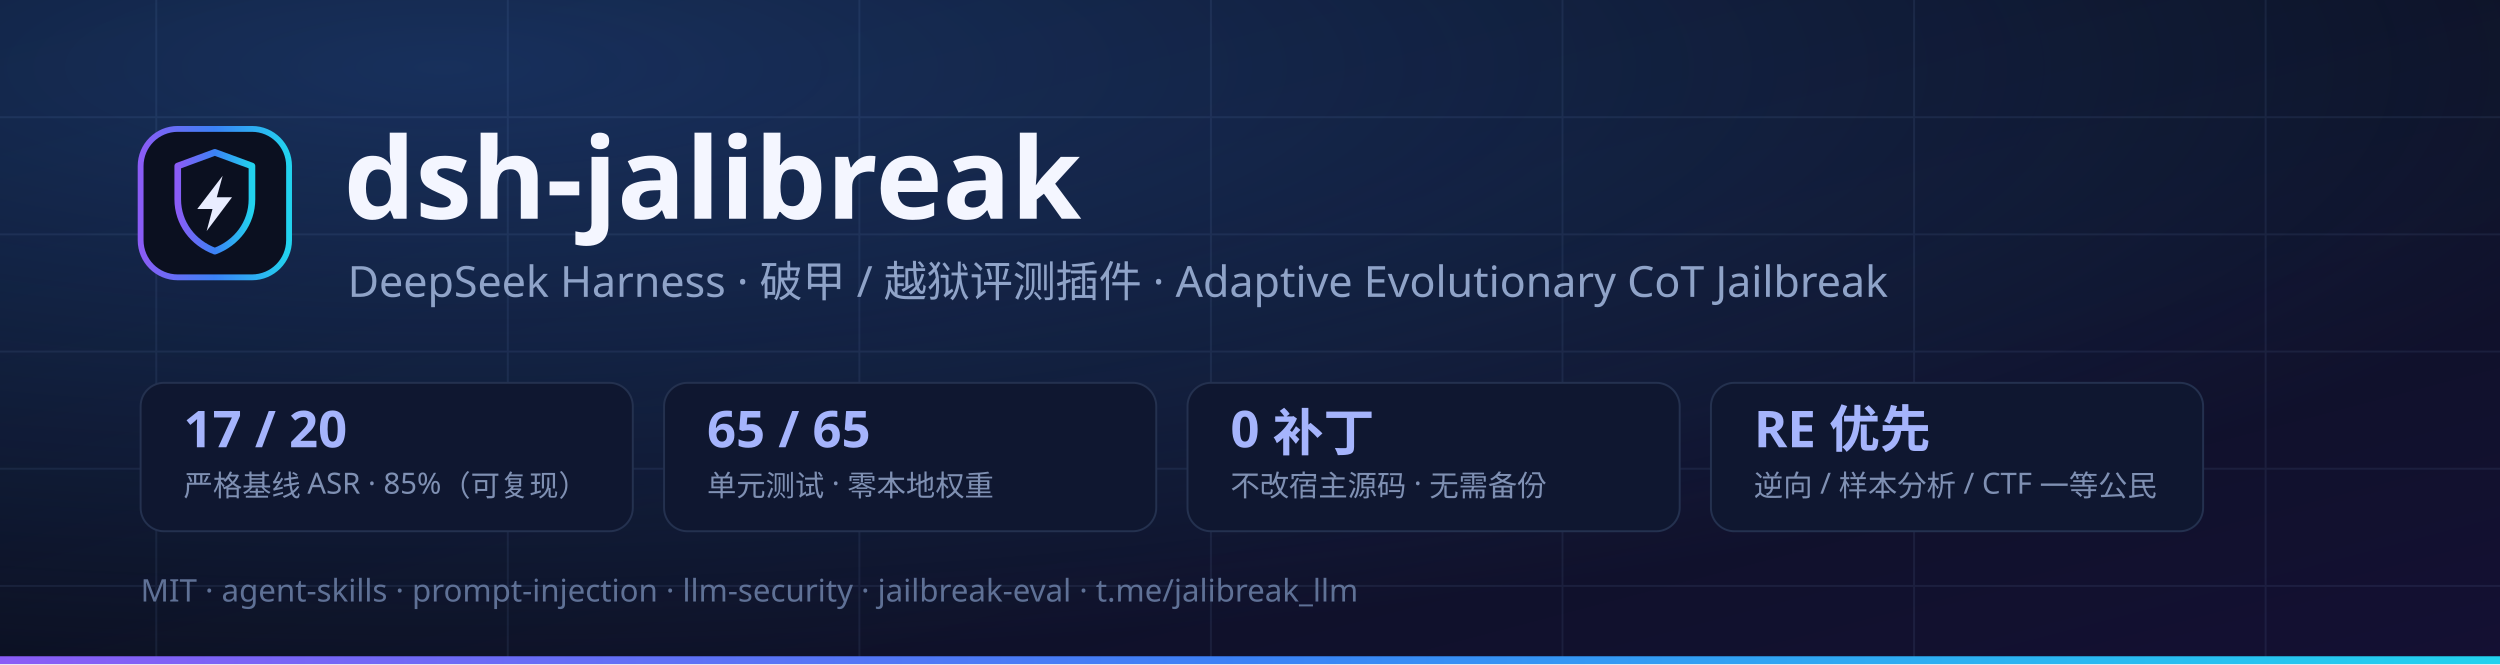
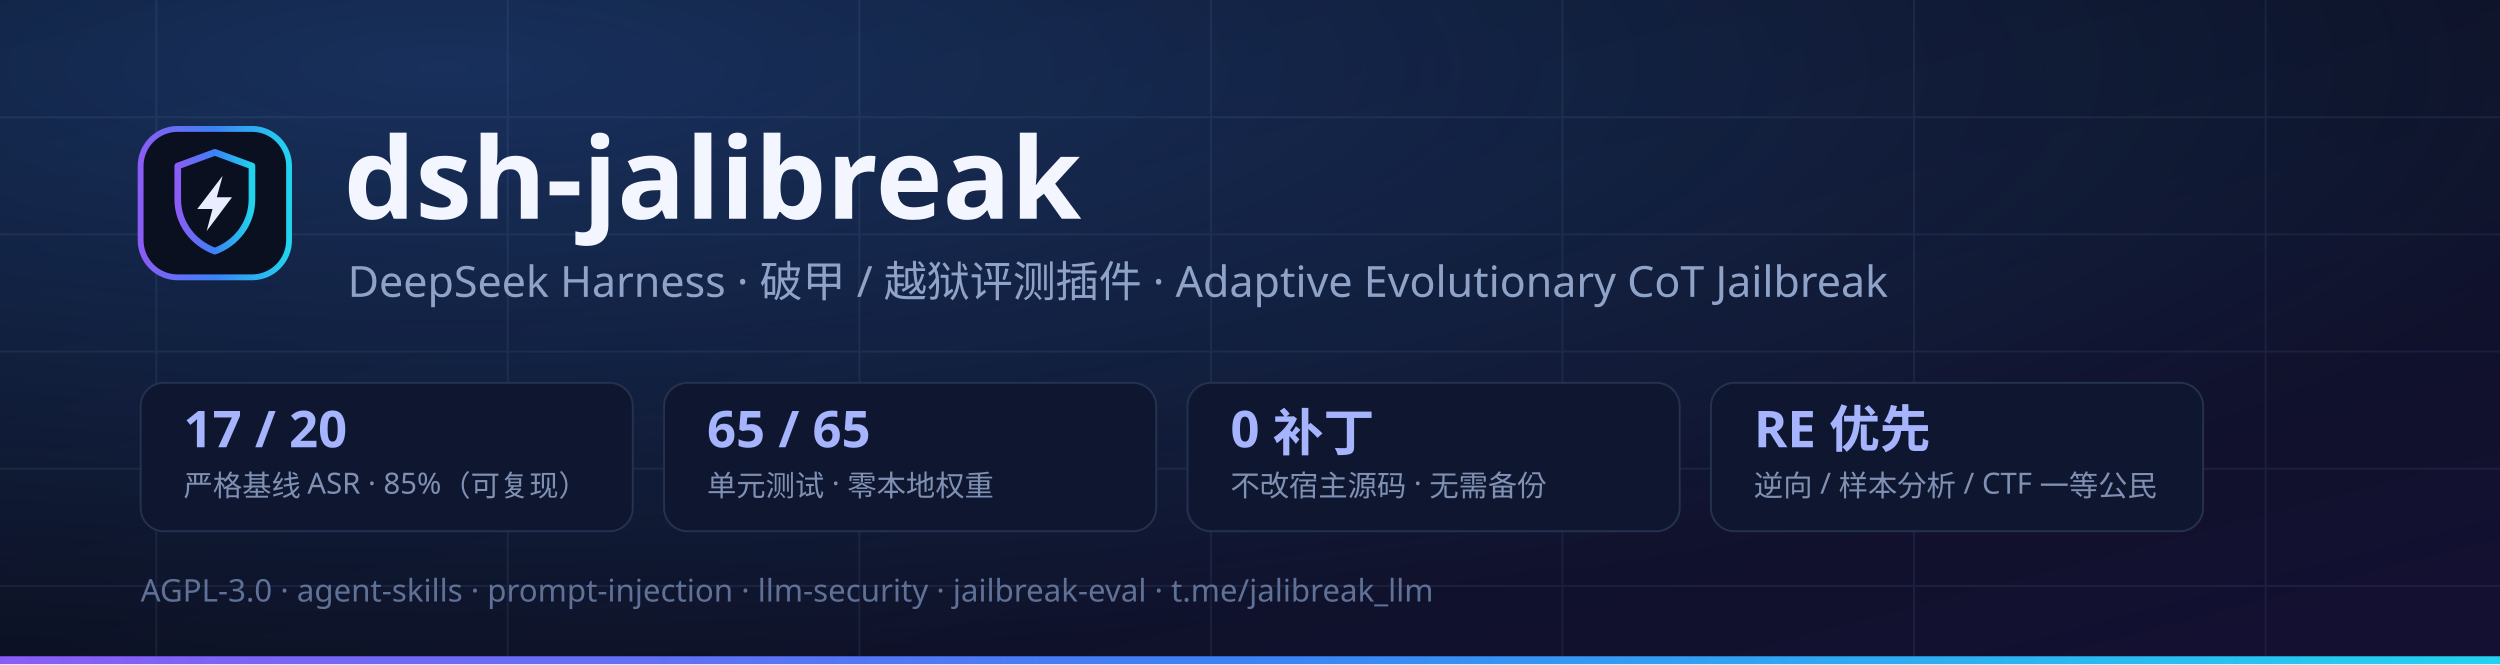
<svg xmlns="http://www.w3.org/2000/svg" viewBox="0 0 1280 340" width="1280" height="340" role="img" aria-label="dsh-jalibreak — DeepSeek Harness jailbreak / prompt-injection evaluation plugin">
  <defs>
    <linearGradient id="bg" x1="0" y1="0" x2="1" y2="1">
      <stop offset="0" stop-color="#070b16" />
      <stop offset="0.55" stop-color="#0d1226" />
      <stop offset="1" stop-color="#141033" />
    </linearGradient>
    <linearGradient id="accent" x1="0" y1="0" x2="1" y2="0">
      <stop offset="0" stop-color="#8b5cf6" />
      <stop offset="0.5" stop-color="#3b82f6" />
      <stop offset="1" stop-color="#22d3ee" />
    </linearGradient>
    <radialGradient id="glow" cx="0.18" cy="0.1" r="0.9">
      <stop offset="0" stop-color="#3b82f6" stop-opacity="0.30" />
      <stop offset="1" stop-color="#3b82f6" stop-opacity="0" />
    </radialGradient>
  </defs>
  <rect width="1280" height="340" fill="url(#bg)" />
  <rect width="1280" height="340" fill="url(#glow)" />
  <g opacity="0.08" stroke="#93c5fd" stroke-width="1">
    <path d="M0 60H1280M0 120H1280M0 180H1280M0 240H1280M0 300H1280" />
    <path d="M80 0V340M260 0V340M440 0V340M620 0V340M800 0V340M980 0V340M1160 0V340" />
  </g>
  <g transform="translate(72 66)">
    <rect x="0" y="0" width="76" height="76" rx="19" fill="#0b1020" stroke="url(#accent)" stroke-width="3" />
    <path d="M38 12l19 7v17c0 12.3-7.8 22.4-19 26.6C26.8 58.4 19 48.3 19 36V19z" fill="none" stroke="url(#accent)" stroke-width="3.4" stroke-linejoin="round" />
    <path d="M42 24L29 41h7.8l-3 11.3L46.8 35H39z" fill="#e9edff" />
  </g>
  <text x="176" y="112" font-family="'Segoe UI','Microsoft YaHei',system-ui,sans-serif" font-size="58" font-weight="700" fill="#f4f6ff">dsh-jalibreak</text>
  <text x="178" y="152" font-family="'Segoe UI','Microsoft YaHei',system-ui,sans-serif" font-size="22" fill="#8fa3c8">DeepSeek Harness · 破甲 / 越狱评测插件 · Adaptive Evolutionary CoT Jailbreak</text>
  <g font-family="'Segoe UI','Microsoft YaHei',system-ui,sans-serif">
    <g transform="translate(72 196)">
      <rect width="252" height="76" rx="12" fill="#0f1730" stroke="#24314f" />
      <text x="22" y="33" font-size="26" font-weight="700" fill="#a5b4fc">17 / 20</text>
      <text x="22" y="58" font-size="15" fill="#7f90b3">严格基线 ASR · 85%（可复现）</text>
    </g>
    <g transform="translate(340 196)">
      <rect width="252" height="76" rx="12" fill="#0f1730" stroke="#24314f" />
      <text x="22" y="33" font-size="26" font-weight="700" fill="#a5b4fc">65 / 65</text>
      <text x="22" y="58" font-size="15" fill="#7f90b3">单元测试 · 零本地权重</text>
    </g>
    <g transform="translate(608 196)">
      <rect width="252" height="76" rx="12" fill="#0f1730" stroke="#24314f" />
      <text x="22" y="33" font-size="26" font-weight="700" fill="#a5b4fc">0 补丁</text>
      <text x="22" y="58" font-size="15" fill="#7f90b3">不改宿主源码 · 无需备份</text>
    </g>
    <g transform="translate(876 196)">
      <rect width="252" height="76" rx="12" fill="#0f1730" stroke="#24314f" />
      <text x="22" y="33" font-size="26" font-weight="700" fill="#a5b4fc">RE 优先</text>
      <text x="22" y="58" font-size="15" fill="#7f90b3">逆向 / 样本分析 / CTF 一等公民</text>
    </g>
  </g>
-   <text x="72" y="308" font-family="'Segoe UI','Microsoft YaHei',system-ui,sans-serif" font-size="16" fill="#5f7196">MIT · agent-skills · prompt-injection · llm-security · jailbreak-eval · t.me/jalibreak_llm</text>
+   <text x="72" y="308" font-family="'Segoe UI','Microsoft YaHei',system-ui,sans-serif" font-size="16" fill="#5f7196">AGPL-3.0 · agent-skills · prompt-injection · llm-security · jailbreak-eval · t.me/jalibreak_llm</text>
  <rect x="0" y="336" width="1280" height="4" fill="url(#accent)" />
</svg>
